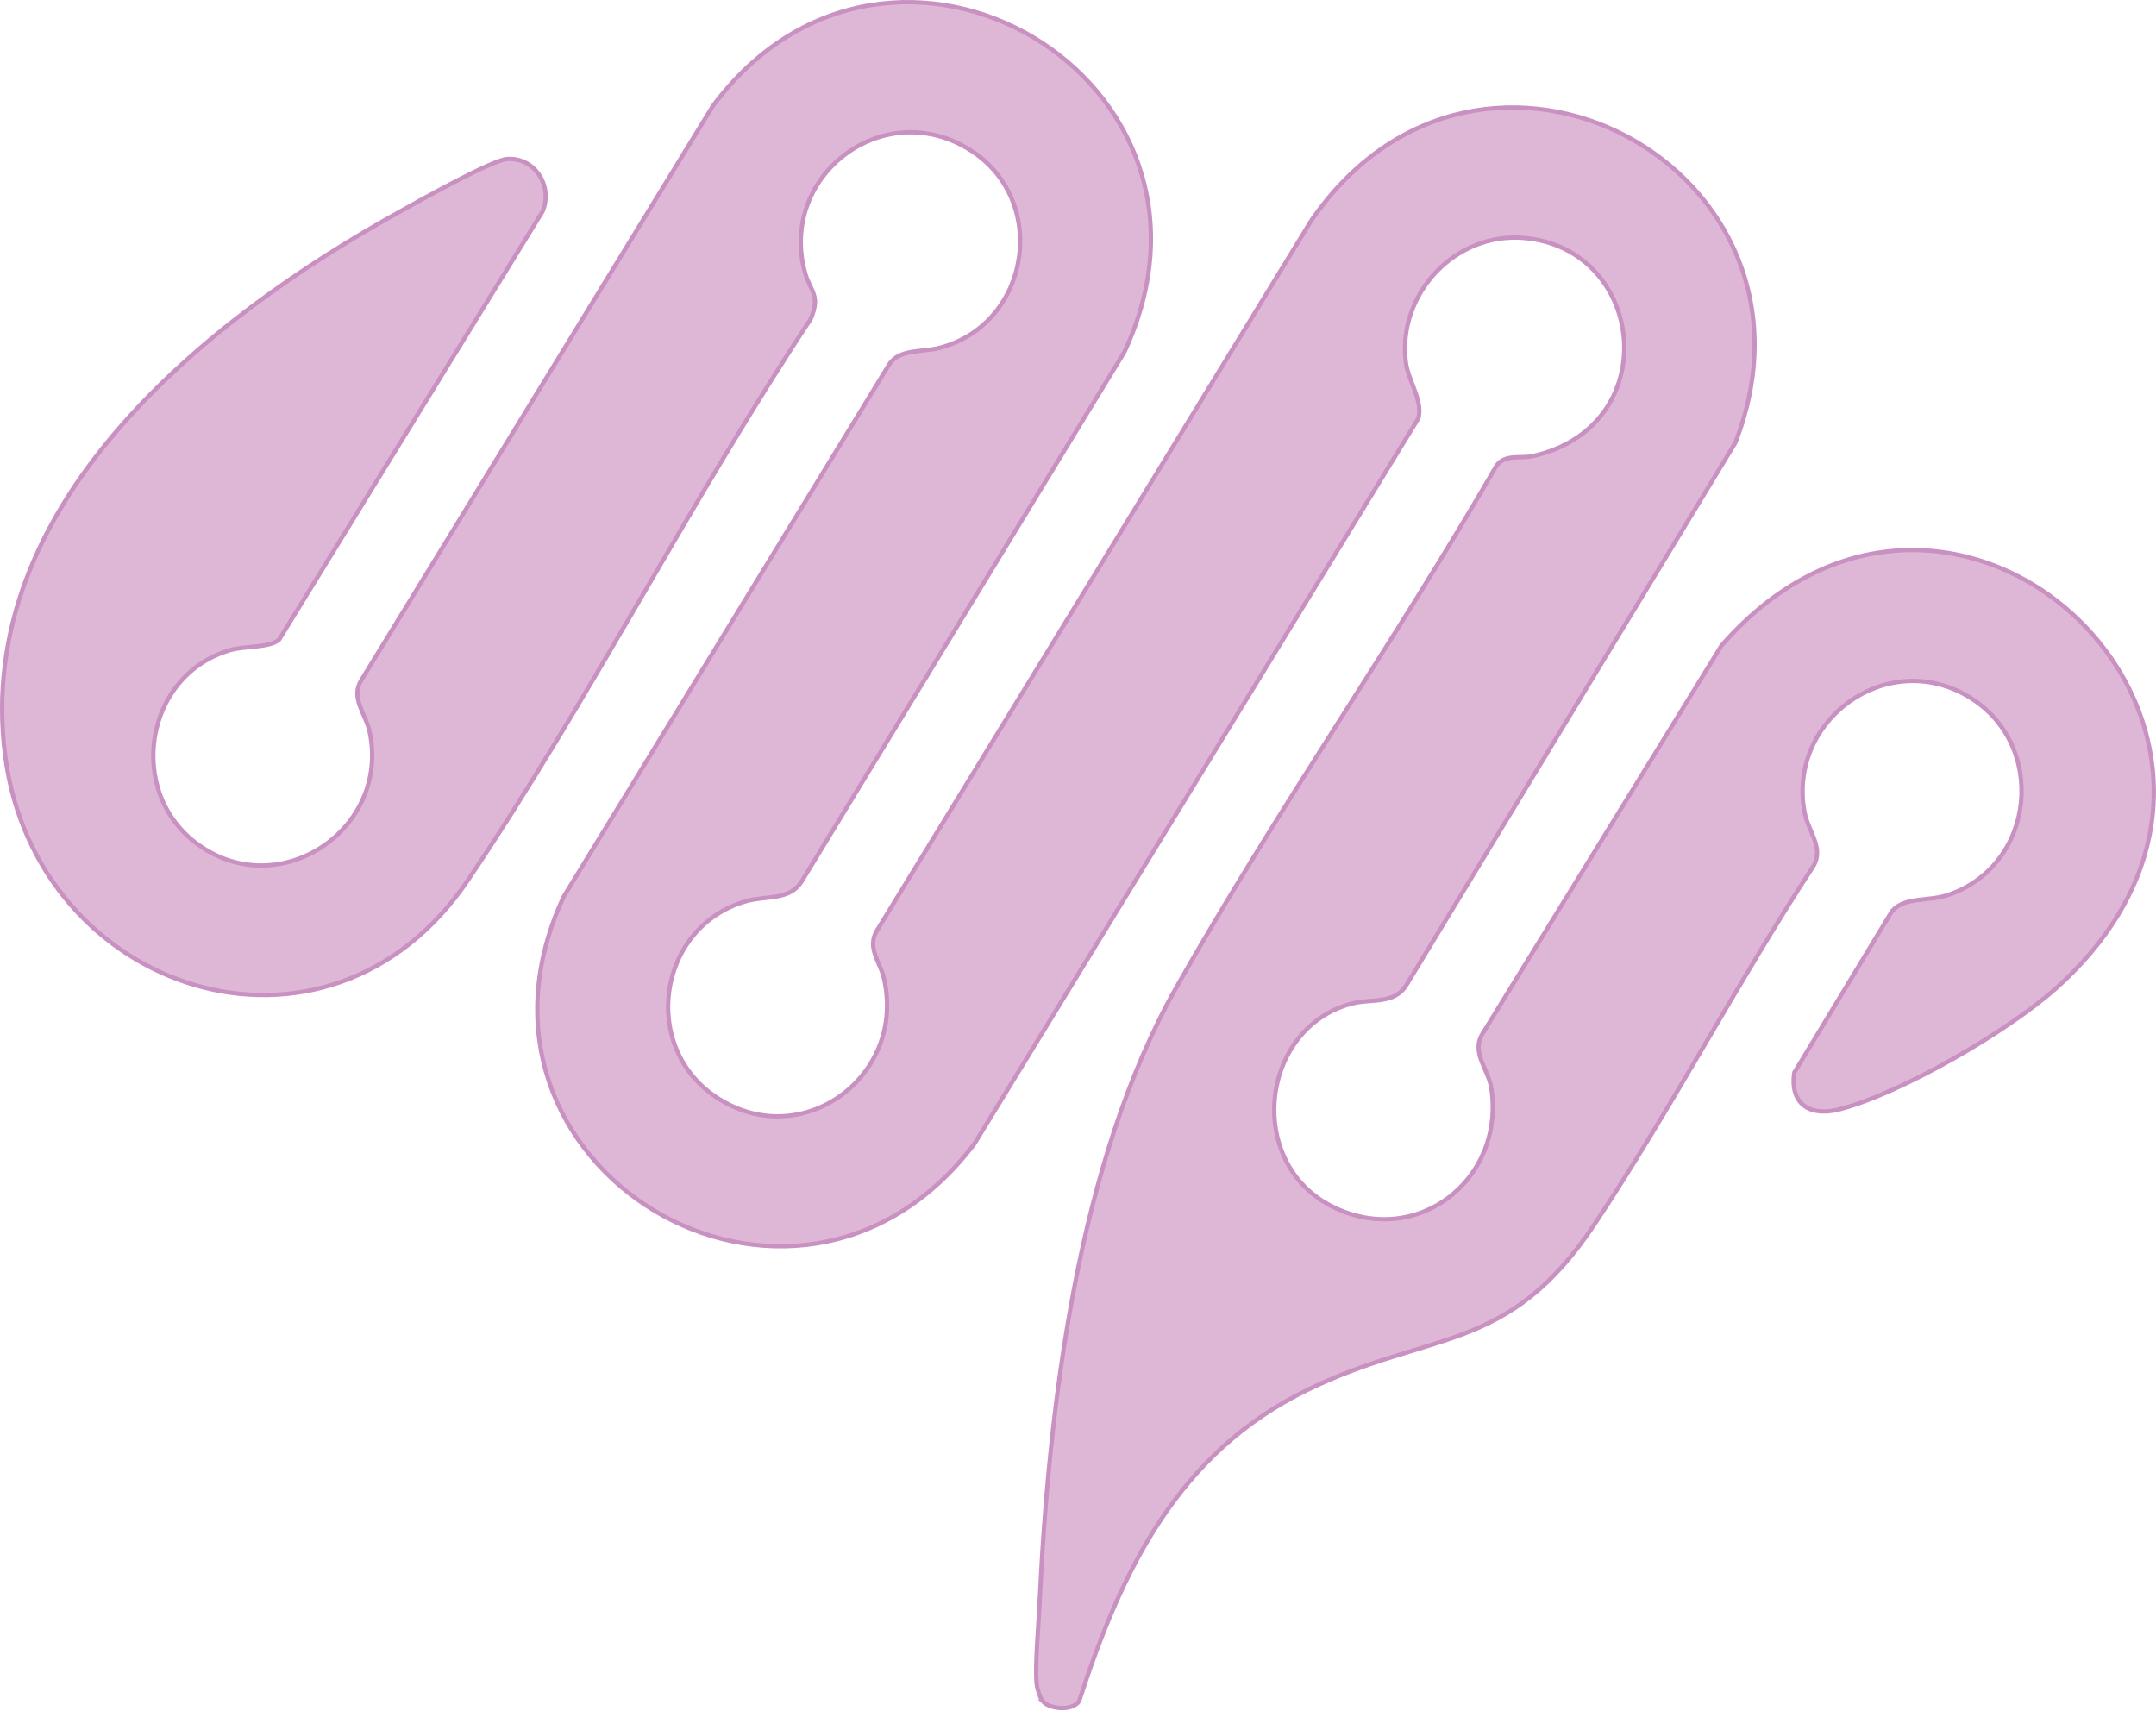
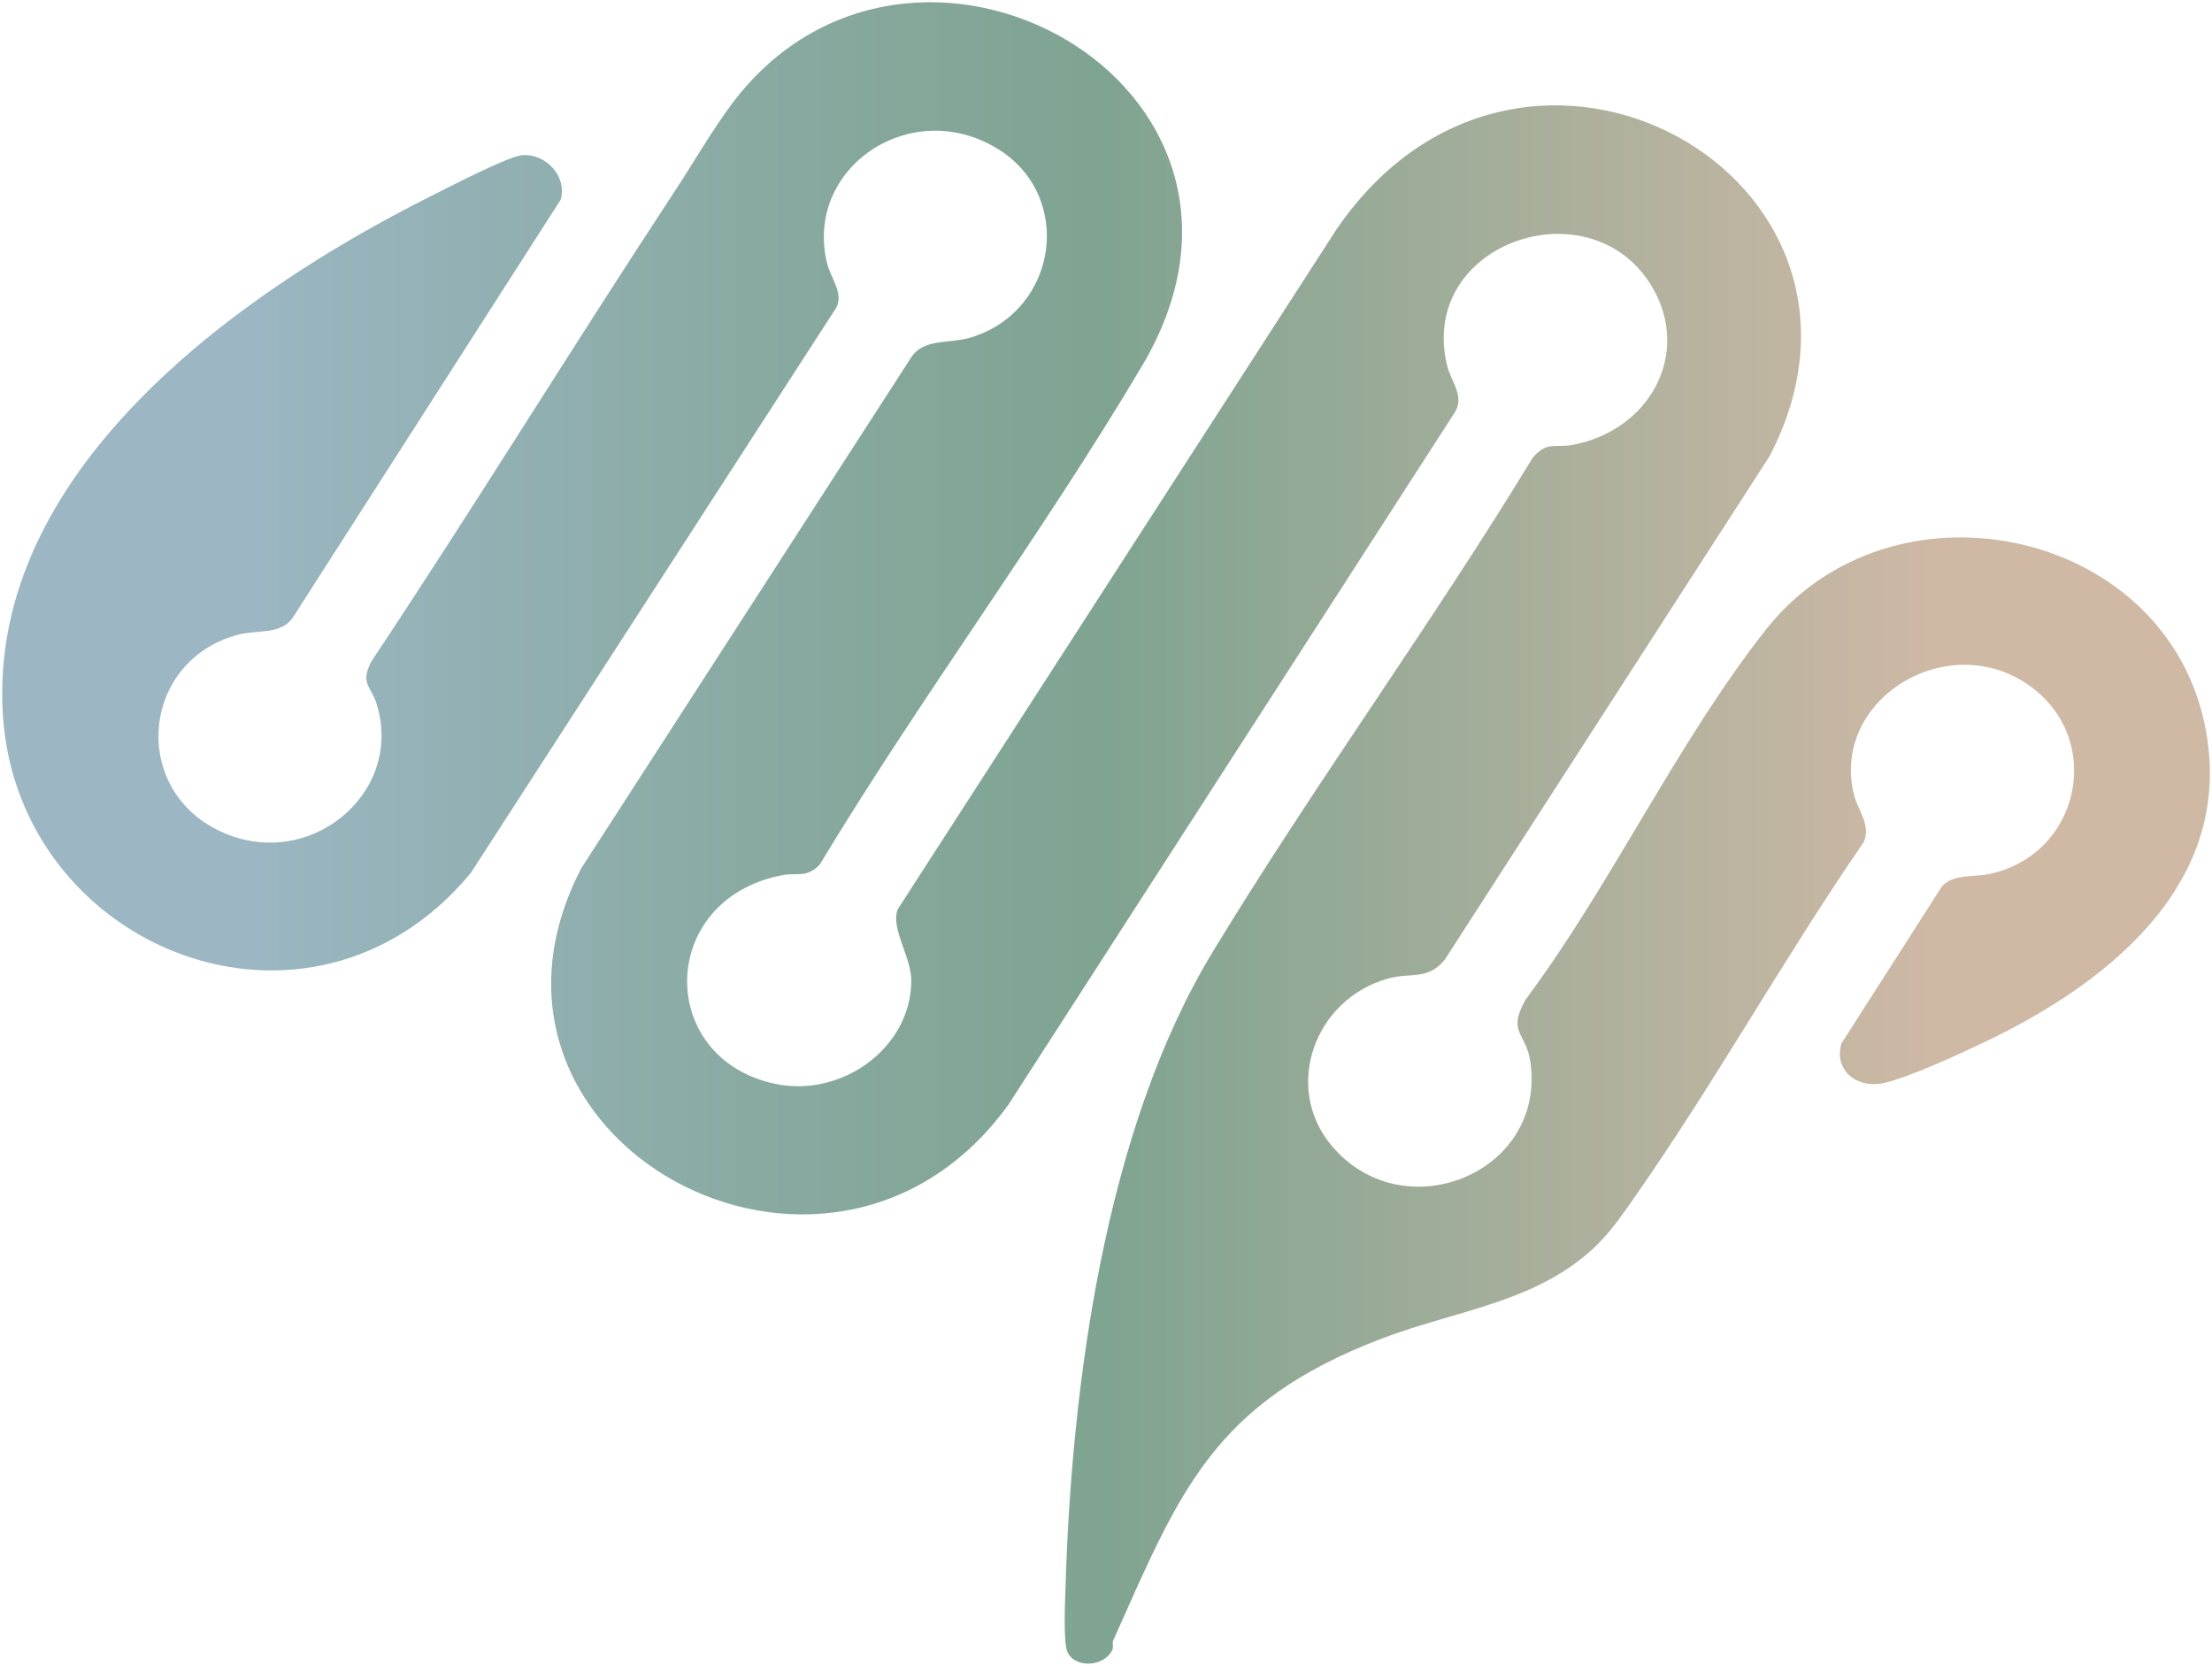
- <svg xmlns="http://www.w3.org/2000/svg" id="Layer_1" data-name="Layer 1" viewBox="0 0 495.66 393.17">
+ <svg xmlns="http://www.w3.org/2000/svg" width="501" height="377.31" viewBox="0 0 501 377.31">
  <defs>
-     <style>
-             .cls-1 {
-             fill: #dfb7d6;
-             stroke: #c891c1;
-             stroke-miterlimit: 10;
-             stroke-width: .99px;
-             }
-         </style>
+     <linearGradient id="contentGradient" x1="500.5" y1="188.65" x2="0.5" y2="188.65" gradientUnits="userSpaceOnUse">
+       <stop offset="0.12" stop-color="#CFB9A5" />
+       <stop offset="0.5" stop-color="#7FA491" />
+       <stop offset="0.62" stop-color="#86A89D" />
+       <stop offset="0.87" stop-color="#99B5BF" />
+       <stop offset="0.89" stop-color="#9CB7C3" />
+     </linearGradient>
  </defs>
-   <path class="cls-1" d="M239.83,391.21c-.72-.72-1.37-2.93-1.49-4-.45-4.1.42-13.46.63-18.14,2.13-45.82,8.77-102.07,31.59-142.29,23.07-40.66,50.11-79.28,73.51-119.77,2.04-2.68,5.53-1.54,8.21-2.13,30.51-6.72,26.3-47.69-1.86-50.17-15.86-1.4-29.17,12.84-27.23,28.52.54,4.36,3.97,8.81,2.9,12.93l-102.09,166.81c-41.26,54.58-123.45,5.35-94.38-56.88l74.57-121.94c2.33-4.1,7.55-3.04,11.95-4.21,21.04-5.62,25.24-34.61,6.24-45.86-19.75-11.7-43.17,6.43-37.39,28.34,1.22,4.64,3.8,5.31,1.35,10.99-27.54,41.58-50.93,87.58-78.68,128.82-32.34,48.06-99.37,26.15-106.46-28.41-7.49-57.58,45.97-100.39,90.63-125.11,4.27-2.37,21.18-11.89,24.75-12.15,6.38-.45,10.63,6.27,8.14,12.08l-60.58,98.44c-2.21,1.87-7.93,1.42-11.2,2.37-19.79,5.75-24.01,32.7-7.44,44.69,18.79,13.61,44.24-3.54,39.48-25.9-.89-4.16-4.5-7.82-1.89-11.91L163.86,24.41c40.9-55.03,123.82-6.16,94.64,56.5l-74.18,121.69c-2.82,4.52-8.14,3.24-12.85,4.6-20.46,5.9-24.5,34.06-6.13,45.48,19.69,12.24,43.29-5.79,37.79-28.09-.85-3.45-3.83-6.67-1.58-10.57l99.86-163.23c38.96-56.86,121.97-12.02,97.54,51l-75.66,124.73c-2.83,4.48-8.06,3.01-12.59,4.22-21.03,5.63-24.44,36.52-4.52,46.59,19.29,9.75,39.75-5.86,36.7-27.01-.65-4.5-4.76-8.3-2.03-12.71l54.93-89.21c54.47-62.23,140.51,21.91,76.88,78.82-11.04,9.87-35.53,24.12-49.76,27.81-6.86,1.78-11.45-1.21-10.39-8.45l22.42-37.05c2.87-3.43,8.43-2.23,13.01-3.8,20.21-6.92,22.79-34.81,4.54-45.62-18.81-11.14-41.58,5.53-37.62,26.63.83,4.4,4.59,8.24,1.98,12.46-17.46,26.73-32.63,55.73-50.26,82.25-19.94,29.99-37.49,24.2-65.99,38.08-29.79,14.51-42.72,41.38-52.52,71.59-1.57,2.26-6.51,1.86-8.27.1h.01Z" />
+   <path stroke-width="0" d="M362.35,281.34c-13.47,13.67 -32.12,15.24 -49.48,21.88 -38.35,14.65 -45.74,34.88 -60.75,68.36 -0.25,0.56 0.13,1.39 -0.16,2.04 -1.74,3.94 -8.48,4.35 -10.19,0.57 -0.94,-2.08 -0.56,-11.08 -0.46,-13.97 1.31,-46.13 8.88,-104.29 33.35,-144.6 23,-37.88 49.45,-74.04 72.48,-111.93 3.28,-3.85 5.06,-2.16 9.14,-2.94 17.42,-3.34 26.74,-20.55 18.02,-35.58 -13.72,-23.62 -53.28,-10.29 -46.55,17.6 0.91,3.76 4.12,7.03 1.67,10.76l-101.02,156.68c-40.64,56.23 -128.66,7.82 -96.73,-53.57l74.79,-115.81c2.85,-4.23 8.69,-2.94 13.44,-4.39 19.84,-6.08 23.48,-32.22 5.89,-42.84 -19.64,-11.88 -43.67,4.51 -38.48,25.99 0.88,3.64 4.25,7.27 1.67,10.76l-82.37,127.41C70.22,241.59 4.03,215.1 0.65,161.93c-3.45,-54.55 51.85,-94.97 97.33,-117.7 3.66,-1.83 17.13,-8.8 20.19,-9.07 5.51,-0.5 10.35,4.89 8.82,10.07l-60.57,94.49c-2.71,4.18 -8.04,2.84 -12.61,4.07 -21.73,5.87 -24.44,34.79 -4.01,44.46 20.03,9.48 41.76,-8.47 35.53,-28.72 -1.32,-4.27 -3.82,-4.65 -1.24,-9.67 23.42,-35.24 45.53,-71.26 68.77,-106.6 4.11,-6.25 8.31,-13.55 12.69,-19.45 40.34,-54.4 130.97,-4.8 93.14,59.02 -22.64,38.2 -50.05,74.91 -73.05,113.03 -2.96,3.08 -5.16,1.72 -8.56,2.38 -28.16,5.55 -28.45,41.35 -1.72,47.21 15.35,3.37 31.04,-8.24 31.04,-23.32 0,-5.36 -4.71,-11.86 -3.09,-16.15l99.53,-154.23c42.17,-61.21 130.6,-11.51 98.01,51.49l-73.64,114.15c-3.85,4.72 -7.63,2.78 -12.96,4.29 -16.52,4.71 -23.54,24.36 -12.94,37.46 16.08,19.84 48.95,6.82 45.31,-18.64 -0.96,-6.7 -5.33,-6.49 -1.11,-14.05 19.42,-26.06 34.45,-58.45 54.4,-83.77 28.32,-35.98 89.42,-23.38 99.26,20.61 7.82,34.95 -19.55,58.31 -49.32,72.57 -5.62,2.69 -17.51,8.22 -23.23,9.46 -6.21,1.34 -11.37,-3.08 -9.52,-9.02l22.65,-35.4c2.45,-3.02 7.2,-2.16 10.87,-2.94 20.25,-4.36 25.95,-29.74 9.79,-42.1 -18.45,-14.11 -45.8,2.14 -40.53,24.07 0.86,3.58 4.01,6.97 2.2,10.87 -17.97,26.09 -33.62,54.3 -51.75,80.21 -2.4,3.44 -5.06,7.35 -8.02,10.35h0.06v-0.02Z" fill="url(#contentGradient)" />
</svg>
